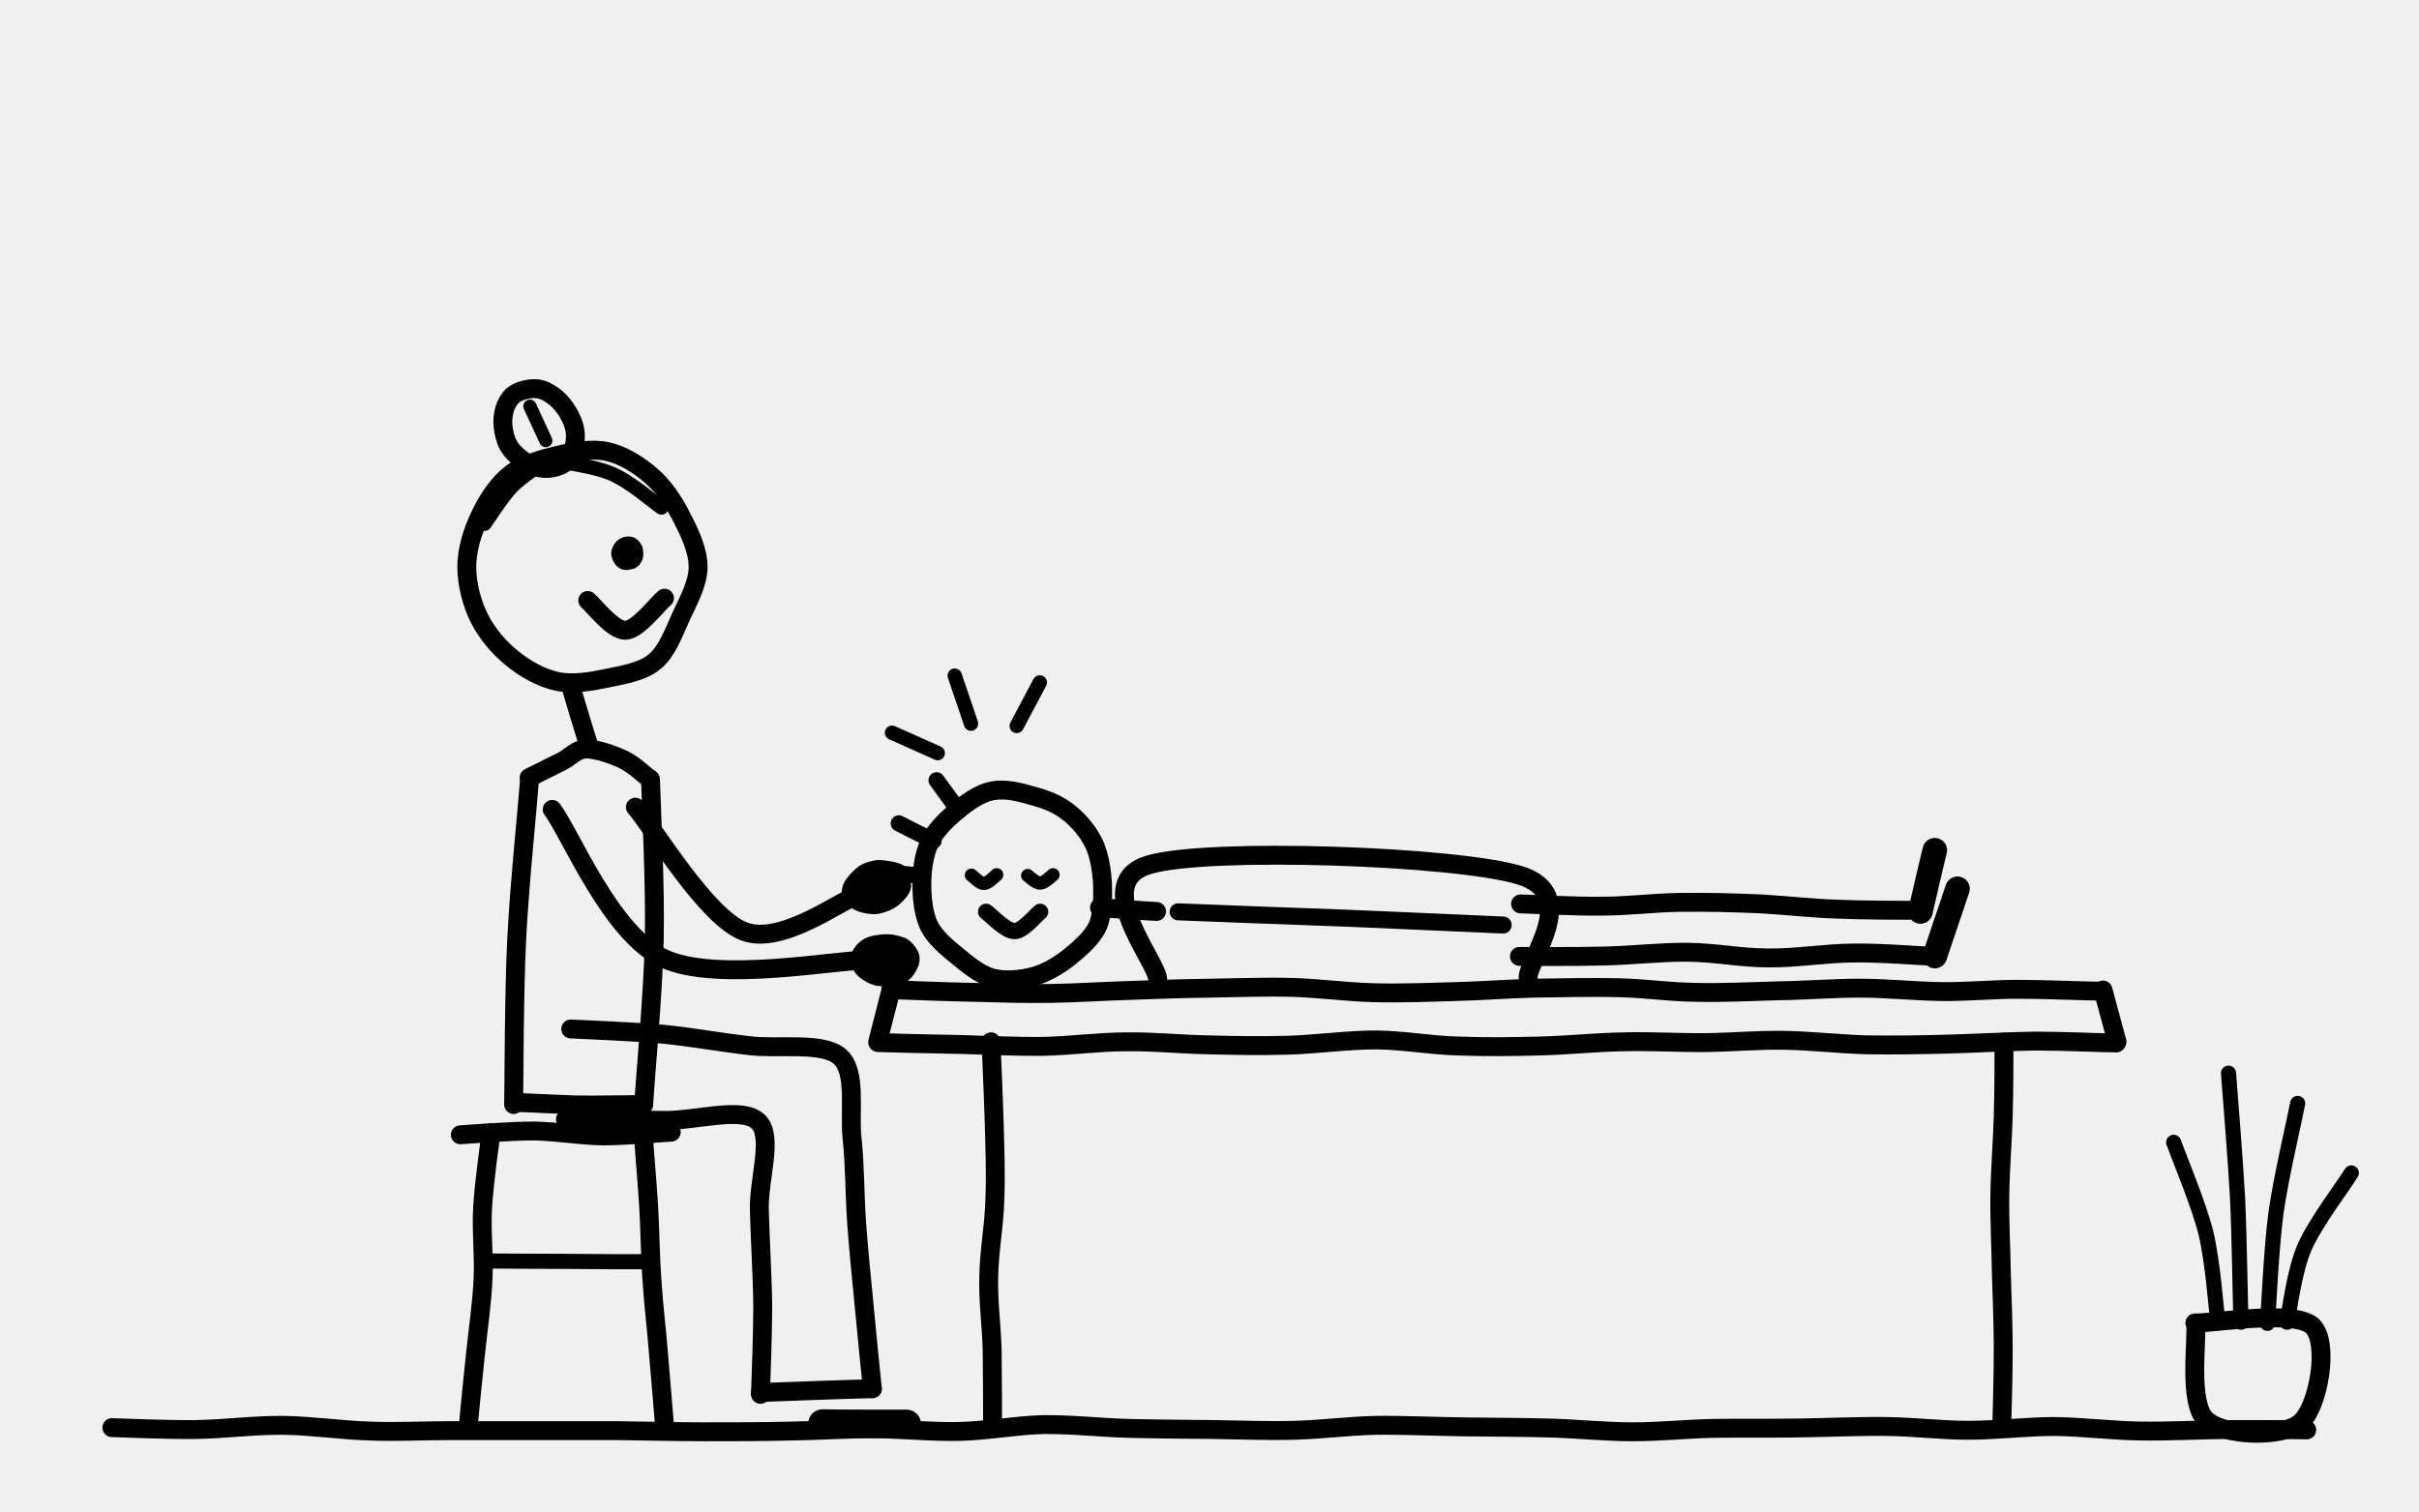
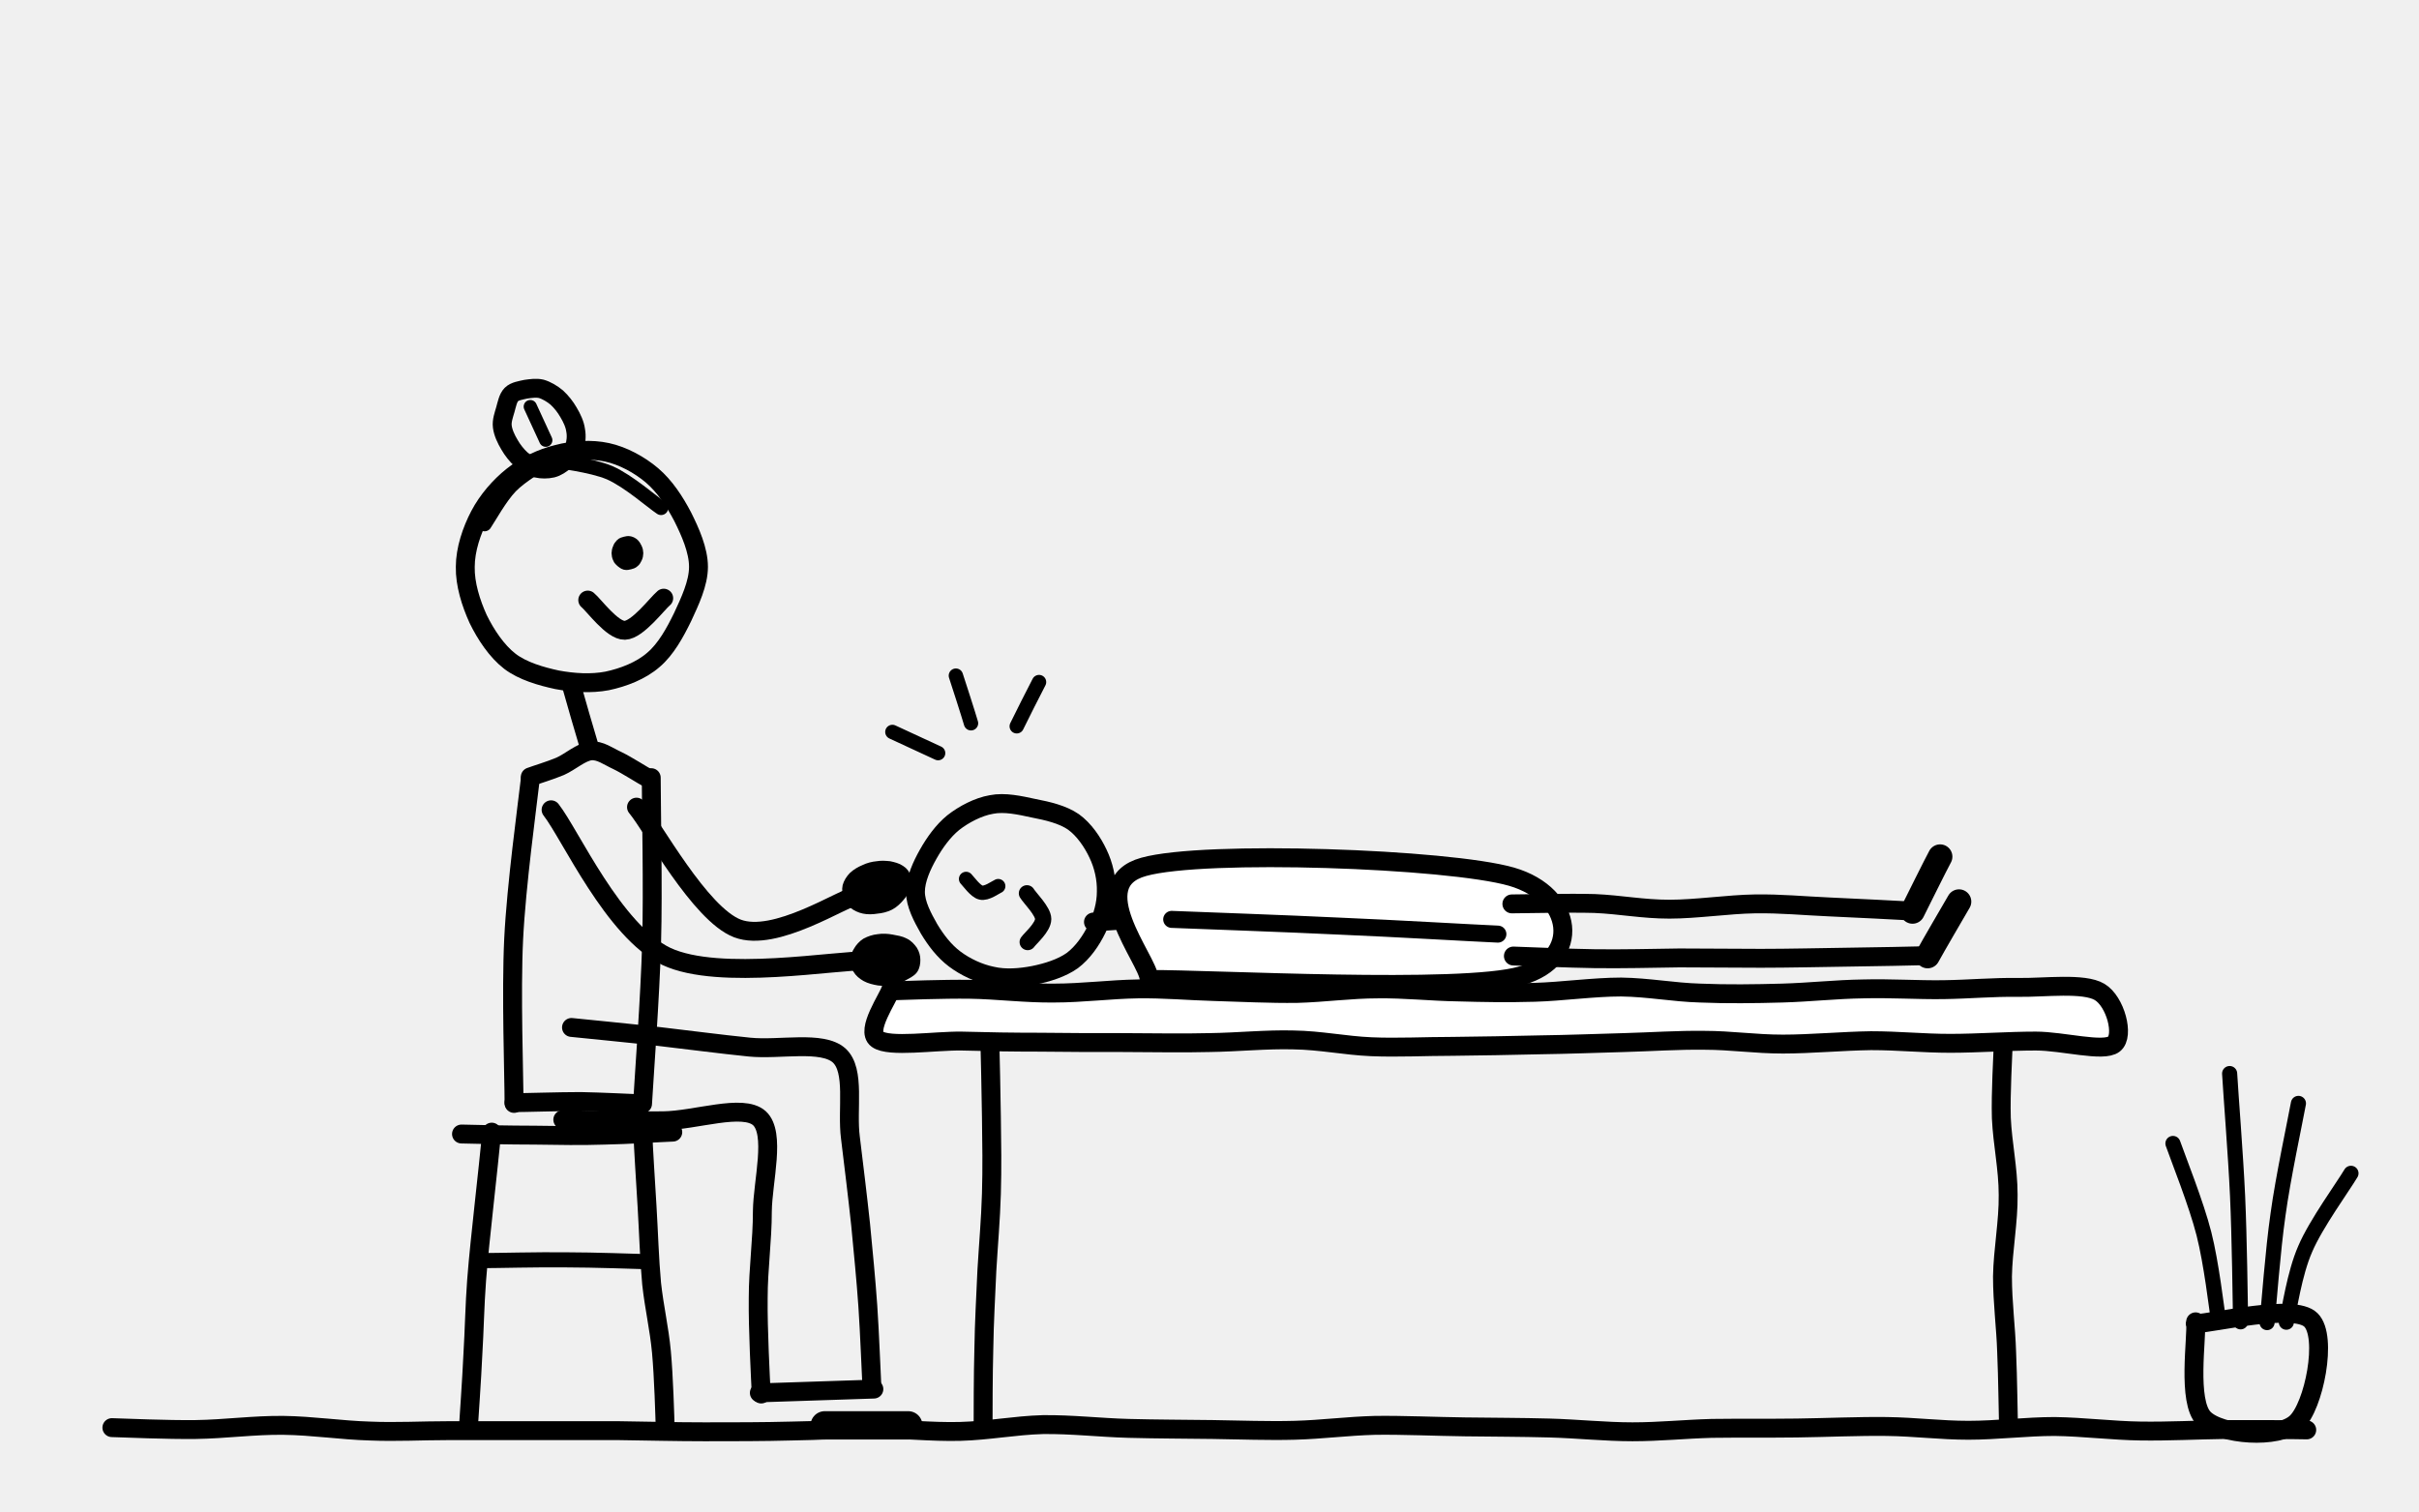
<svg xmlns="http://www.w3.org/2000/svg" viewBox="0 0 640 400" role="img">
  <g fill="none" stroke="currentColor" stroke-width="5" stroke-linecap="round" stroke-linejoin="round">
    <path d="M29.6 377.8C33.3 377.9 44.2 378.4 51.8 378.3C59.4 378.2 67.3 377.1 75 377.2C82.7 377.3 90.5 378.5 97.8 378.7C105 379 111.4 378.6 118.7 378.6C126.1 378.6 134.5 378.6 141.9 378.6C149.4 378.6 156.2 378.6 163.6 378.6C171 378.7 178.8 378.9 186.4 378.9C194.1 378.9 202 378.9 209.4 378.7C216.9 378.6 223.6 378.1 231 378.1C238.4 378.1 246.5 379 254 378.8C261.5 378.6 268.5 377.2 275.9 377C283.4 376.9 291.1 377.8 298.6 378C306.1 378.2 313.5 378.2 320.9 378.3C328.2 378.4 335.5 378.7 342.6 378.5C349.8 378.3 356.3 377.4 363.8 377.2C371.3 377.1 379.9 377.5 387.6 377.6C395.3 377.7 402.5 377.7 409.9 377.9C417.3 378.1 424.7 378.9 431.9 378.9C439.1 378.9 445.6 378.2 452.9 378C460.1 377.9 467.6 378 475.4 377.9C483.1 377.8 491.7 377.4 499.2 377.5C506.8 377.6 513.4 378.5 520.8 378.5C528.2 378.5 536.1 377.5 543.6 377.5C551.2 377.6 558.9 378.6 566.4 378.7C573.8 378.8 581.3 378.4 588.6 378.3C595.9 378.3 606.7 378.3 610.3 378.4" />
-     <path d="M235.7 261.9C239.3 262 250.3 262.5 257.3 262.6C264.3 262.8 270.9 263 277.9 262.9C284.8 262.8 292 262.3 299.1 262.1C306.2 261.8 313.2 261.6 320.4 261.5C327.5 261.4 334.7 261.1 341.9 261.3C349 261.5 356 262.5 363.3 262.7C370.5 262.9 378.1 262.6 385.2 262.4C392.4 262.2 398.7 261.7 405.9 261.5C413.2 261.4 421.7 261.2 428.8 261.4C435.8 261.6 441.4 262.5 448.3 262.6C455.3 262.8 463.2 262.4 470.5 262.2C477.8 262.1 484.8 261.5 492 261.5C499.2 261.5 506.5 262.3 513.5 262.4C520.5 262.5 526.8 261.8 533.9 261.8C541 261.8 552.4 262.3 556.1 262.3" />
-     <path d="M232.4 275.9C236 276 246.6 276.3 253.9 276.4C261.2 276.6 268.9 277 276.3 276.9C283.7 276.7 290.9 275.7 298.1 275.7C305.4 275.6 312.7 276.4 319.8 276.5C326.9 276.7 333.3 276.8 340.7 276.6C348 276.4 356.6 275.2 364.1 275.2C371.6 275.3 378.3 276.6 385.5 276.8C392.8 277.1 400.4 277 407.7 276.8C415.1 276.6 422.4 275.8 429.7 275.7C437 275.5 444.5 276 451.6 275.9C458.6 275.8 464.9 275.2 471.9 275.3C479 275.4 486.6 276.3 493.9 276.5C501.1 276.6 508.1 276.5 515.5 276.3C523 276.1 531.2 275.6 538.6 275.5C546 275.5 556.3 276 559.9 276" />
-     <path d="M232.2 275.8C232.8 273.5 235.1 264.4 235.7 262.1" />
-     <path d="M560.1 275.7C559.5 273.4 557 264.3 556.4 262" />
-     <path d="M262.2 275.7C262.3 279.1 262.8 289 263 296C263.2 303 263.5 310.7 263.2 317.7C263 324.6 261.7 331.1 261.6 337.7C261.4 344.3 262.3 350.5 262.5 357.1C262.6 363.8 262.6 374.3 262.6 377.7" />
-     <path d="M530.2 275.8C530.2 279.1 530.2 288.7 530 295.4C529.8 302.1 529.2 309.3 529.1 316.2C529 323.1 529.4 330 529.5 336.8C529.7 343.7 530 350.3 530 357.1C530 364 529.7 374.4 529.6 377.9" />
-     <path d="M291.7 234C291.8 237.6 291.8 241.9 290.4 245.1C288.9 248.3 285.7 251 282.9 253.3C280.1 255.5 276.8 257.5 273.4 258.4C270 259.3 265.9 259.7 262.5 258.8C259.2 257.9 256.1 255.3 253.3 253C250.5 250.7 247.4 248.2 245.8 245C244.3 241.8 243.9 237.7 243.9 234C243.9 230.3 244.4 226.3 245.9 223C247.4 219.8 250.3 217 253 214.7C255.8 212.4 259.2 209.9 262.5 209.3C265.9 208.6 269.8 209.6 273.2 210.6C276.6 211.5 280 212.8 282.7 215C285.4 217.1 288 220.2 289.5 223.4C290.9 226.5 291.5 230.4 291.7 234Z" />
-     <path d="M253.7 214.6C252.7 213.3 248.8 207.8 247.8 206.5" stroke-width="4.3" />
-     <path d="M247 222.5C245.5 221.8 239.3 218.7 237.8 217.9" stroke-width="4.3" />
-     <path d="M244 231.8C242.4 231.6 235.7 231 234.1 230.8" stroke-width="4.3" />
-     <path d="M257 231.6C257.6 232 259.2 233.8 260.3 233.8C261.4 233.8 263.2 231.9 263.7 231.5" stroke-width="3.5" />
-     <path d="M271.9 231.7C272.4 232 274.1 233.8 275.2 233.7C276.3 233.7 278.1 231.9 278.6 231.5" stroke-width="3.5" />
-     <path d="M260.9 241.3C262.2 242.2 266 246.4 268.4 246.4C270.7 246.4 274 242.2 275.2 241.3" stroke-width="4.3" />
-     <path d="M290.9 240.2C293.4 240.4 303.5 241.1 306 241.2" />
-     <path d="M306.3 259.1C305.9 254.1 288.2 233.4 304.1 228.8C320 224.2 385.3 226.5 402 231.6C418.7 236.6 403.9 254.3 404.3 258.9" />
-     <path d="M311.7 241.3C319.2 241.6 342.4 242.5 356.7 243C371 243.6 390.8 244.5 397.7 244.8" stroke-width="4.5" />
-     <path d="M402 253.1C405.7 253.1 416.4 253.2 423.9 253C431.3 252.9 439.4 251.9 446.7 252C454.1 252.1 460.6 253.5 467.9 253.5C475.2 253.6 483.3 252.2 490.6 252.2C498 252.1 508.5 253 512.1 253.1" />
-     <path d="M402.3 239.2C405.9 239.3 416.8 239.9 423.8 239.8C430.8 239.8 437.4 238.9 444.4 238.8C451.4 238.7 458.9 238.9 465.9 239.2C472.9 239.6 479.4 240.4 486.3 240.6C493.3 240.9 504.1 240.9 507.6 240.9" />
-     <path d="M511.9 253C512.9 250.1 516.9 238.2 517.9 235.2" stroke-width="6.5" />
-     <path d="M508.1 241.2C508.7 238.5 511.2 227.7 511.9 225" stroke-width="6.5" />
-     <path d="M121.8 300.3C125 300.1 134.9 299.3 141.2 299.3C147.5 299.4 153.3 300.5 159.4 300.6C165.5 300.6 174.6 299.8 177.6 299.6" />
-     <path d="M129.9 299.8C129.5 303 128.1 312.8 127.7 319.3C127.3 325.7 128.1 332 127.8 338.5C127.5 345 126.5 351.6 125.8 358.3C125.1 364.9 124.1 374.9 123.8 378.3" />
-     <path d="M170.2 300.4C170.4 303.5 171.2 312.6 171.6 319C172 325.5 172 332.4 172.5 338.9C172.9 345.4 173.7 351.5 174.2 358C174.8 364.6 175.6 374.9 175.9 378.3" />
-     <path d="M128.2 333.7C131.7 333.7 142.1 333.8 149.4 333.8C156.7 333.9 168.2 333.9 171.9 333.9" stroke-width="4" />
-     <path d="M184.7 150C184.7 154.4 182.1 159 180.2 163.1C178.3 167.3 176.5 172.4 173.2 175.1C170 177.8 164.8 178.6 160.5 179.5C156.2 180.4 151.5 181.2 147.3 180.3C143.2 179.4 138.9 177 135.5 174.2C132 171.4 128.8 167.6 126.8 163.6C124.8 159.6 123.5 154.5 123.5 150C123.5 145.5 125 140.6 127 136.5C128.9 132.4 131.7 128.1 135.2 125.4C138.6 122.8 143.3 121.5 147.5 120.5C151.8 119.5 156.6 118.6 160.7 119.5C164.8 120.4 169.1 123.1 172.4 126C175.7 128.9 178.3 132.8 180.3 136.8C182.4 140.8 184.7 145.6 184.7 150Z" />
-     <path d="M150.3 109.2C151.1 110.6 151.9 112.3 152.1 113.9C152.4 115.4 152.2 117.1 151.8 118.5C151.4 119.9 150.7 121.3 149.7 122.2C148.8 123.1 147.4 123.6 146.1 123.8C144.8 124.1 143.3 124 142 123.6C140.6 123.3 139.1 122.5 137.9 121.5C136.7 120.6 135.3 119.3 134.5 117.8C133.7 116.4 133.3 114.5 133.1 112.9C132.9 111.4 133.1 109.7 133.5 108.3C133.9 106.9 134.7 105.6 135.6 104.7C136.6 103.9 137.9 103.3 139.2 103.1C140.4 102.8 141.9 102.7 143.2 103.1C144.6 103.5 146 104.4 147.2 105.4C148.4 106.5 149.5 107.8 150.3 109.2Z" />
-     <path d="M140.2 107.5C140.9 109 143.7 115.1 144.4 116.6" stroke-width="3.5" />
-     <path d="M145 121.6C147.8 122.2 156.7 123.2 161.7 125.3C166.7 127.4 172.8 132.8 175 134.3" stroke-width="3.8" />
-     <path d="M145 121.5C143.4 122.7 138.3 125.9 135.5 128.7C132.7 131.6 129.4 137 128.2 138.6" stroke-width="3.8" />
-     <path d="M168.7 146.4C168.7 146.8 168.7 147.3 168.5 147.7C168.3 148.1 168 148.6 167.7 148.8C167.4 149.1 167 149.1 166.6 149.2C166.2 149.3 165.8 149.4 165.4 149.3C165 149.3 164.6 149.1 164.3 148.8C164 148.5 163.7 148.1 163.5 147.7C163.4 147.3 163.2 146.8 163.2 146.4C163.2 146 163.4 145.5 163.6 145.1C163.8 144.7 164.1 144.4 164.4 144.1C164.7 143.9 165 143.7 165.4 143.6C165.8 143.5 166.2 143.4 166.6 143.5C167 143.5 167.4 143.7 167.7 144C168 144.3 168.3 144.7 168.5 145.1C168.6 145.5 168.7 146 168.7 146.4Z" fill="currentColor" stroke-width="3" />
-     <path d="M155.5 158.9C157.1 160.2 162.1 166.9 165.5 166.8C168.8 166.7 174 159.7 175.8 158.3" />
-     <path d="M150.8 180.8C151.6 183.7 155.1 195.3 156 198.1" />
-     <path d="M140 205.8C141.4 205.1 146 202.8 148.6 201.5C151.1 200.3 152.3 198.3 155.1 198.2C157.8 198.2 162.2 199.7 164.9 201C167.7 202.3 170.5 205.1 171.6 205.9" />
-     <path d="M140.1 206.3C139.6 213.3 137.4 234.3 136.7 248.6C136 263 136 285 135.9 292.3" />
-     <path d="M172.1 206.2C172.3 213.3 173.4 234.3 173.1 248.7C172.8 263.1 170.7 285.1 170.3 292.4" />
-     <path d="M135.9 291.7C138.6 291.8 146.4 292.2 152.1 292.4C157.7 292.5 166.8 292.3 169.8 292.3" />
-     <path d="M168.1 213.6C172.9 219.1 186.9 242.8 196.9 246.5C206.8 250.3 222.8 238 228 236.3" />
-     <path d="M239.2 232.5C239.4 233.3 239.7 234.1 239.5 234.9C239.3 235.7 238.6 236.6 237.9 237.3C237.2 238.1 236.3 238.8 235.3 239.3C234.3 239.8 233 240.2 231.9 240.4C230.8 240.5 229.7 240.3 228.7 240.1C227.7 239.9 226.8 239.5 226.1 239C225.4 238.5 224.6 237.9 224.4 237.1C224.1 236.4 224.2 235.4 224.5 234.6C224.8 233.8 225.5 233 226.2 232.2C226.9 231.5 227.7 230.6 228.7 230.1C229.7 229.6 231 229.3 232.1 229.1C233.2 229 234.3 229.3 235.3 229.4C236.3 229.6 237.6 229.8 238.2 230.3C238.9 230.8 239 231.7 239.2 232.5Z" fill="currentColor" stroke-width="3" />
-     <path d="M146.1 214.2C151 220.7 161.5 247 175.5 253.6C189.5 260.2 221.1 254 230.2 254" />
-     <path d="M241.8 254C241.8 254.8 241.4 255.5 241 256.3C240.5 257 240.1 257.8 239.2 258.4C238.4 258.9 237.1 259.2 236 259.4C234.8 259.5 233.5 259.6 232.4 259.4C231.3 259.3 230.2 258.7 229.4 258.2C228.5 257.7 227.7 257 227.3 256.3C226.8 255.6 226.5 254.8 226.5 254C226.5 253.2 226.8 252.4 227.3 251.7C227.7 251 228.5 250.3 229.3 249.8C230.2 249.3 231.4 249 232.5 248.9C233.6 248.7 234.8 248.7 235.9 248.8C237 249 238.2 249.3 239.1 249.7C240 250.2 240.6 251 241.1 251.7C241.6 252.4 241.9 253.2 241.8 254Z" fill="currentColor" stroke-width="3" />
-     <path d="M149.6 296.2C154 296.3 167.6 296.4 176.1 296.5C184.6 296.5 196.4 292.8 200.6 296.8C204.7 300.7 200.7 312 200.9 320.1C201.1 328.2 201.7 337.3 201.8 345.5C201.8 353.6 201.3 365.1 201.2 369" />
-     <path d="M151 272.3C155.1 272.5 167.7 273 175.6 273.7C183.4 274.5 190.3 275.8 198.1 276.7C205.9 277.7 217.6 275.6 222.2 279.6C226.7 283.6 224.7 293.6 225.4 300.9C226.2 308.1 226.1 315.6 226.6 323C227.1 330.4 227.9 337.8 228.6 345.2C229.3 352.6 230.4 363.8 230.8 367.5" />
-     <path d="M201.2 368.5C206.1 368.3 225.9 367.6 230.8 367.5" />
-     <path d="M217.6 376.7C221.3 376.8 236.2 376.8 239.9 376.8" stroke-width="7.5" />
-     <path d="M248.1 199.3C246.1 198.4 238 194.8 236 193.9" stroke-width="3.8" />
-     <path d="M256.9 191.5C256.2 189.4 253.3 180.9 252.6 178.8" stroke-width="3.8" />
-     <path d="M269 192.1C270 190.2 274.1 182.5 275.1 180.6" stroke-width="3.8" />
-     <path d="M580.7 350.1C585.9 350.2 607.1 346.5 611.8 350.9C616.4 355.3 613.4 372.3 608.7 376.4C604 380.6 588.2 380.1 583.6 375.7C578.9 371.3 581.4 354.5 580.9 350.2" />
-     <path d="M586.8 350.1C586.3 346.1 585.5 334.2 583.6 326.2C581.6 318.3 576.5 306.3 575.1 302.3" stroke-width="4" />
-     <path d="M592.9 349.9C592.7 344.4 592.5 328.1 592 317.1C591.4 306.1 590 289.5 589.6 284" stroke-width="4" />
-     <path d="M599.9 350.2C600.3 345.3 600.9 330.4 602.2 320.7C603.6 311 607 296.8 607.9 292" stroke-width="4" />
-     <path d="M605.1 349.9C605.8 346.6 606.9 336.7 609.7 330.1C612.6 323.5 620.1 313.7 622.1 310.4" stroke-width="4" />
+     <path d="M261.9 276C262 279.3 262.2 289 262.3 295.6C262.4 302.3 262.5 309.1 262.3 315.9C262.1 322.7 261.5 329.4 261.1 336.2C260.8 343 260.4 349.9 260.3 356.8C260.1 363.7 260.1 374.2 260.1 377.7" />
+     <path d="M530 276.2C529.9 279.5 529.3 289.3 529.5 295.9C529.8 302.6 531.3 309.2 531.3 316.2C531.4 323.2 529.9 330.9 529.8 337.8C529.8 344.8 530.7 351.2 530.9 357.8C531.2 364.5 531.3 374.5 531.4 377.8" />
+     <path d="M236.1 262.2C239.5 262.1 249.5 261.7 256.6 261.8C263.7 261.9 271.5 262.9 278.9 262.8C286.3 262.8 293.9 261.8 301 261.7C308 261.6 314.3 262.2 321.4 262.4C328.4 262.6 336 263 343.2 262.9C350.4 262.7 357.4 261.7 364.5 261.7C371.6 261.6 378.8 262.4 385.7 262.5C392.6 262.7 398.8 262.8 406 262.6C413.2 262.4 421.6 261.2 428.9 261.2C436.2 261.3 442.7 262.6 449.8 262.8C456.9 263.1 464.3 263 471.5 262.8C478.7 262.6 485.8 261.8 492.9 261.7C500.1 261.5 507.4 262 514.2 261.9C521.1 261.8 527.2 261.2 534.1 261.3C540.9 261.4 551.3 260 555.5 262.5C559.7 265 562.1 274.1 559.3 276.3C556.5 278.5 545.8 275.5 538.6 275.5C531.4 275.5 523.2 276.1 516 276.1C508.7 276.1 502.4 275.4 495 275.4C487.6 275.5 479 276.3 471.7 276.3C464.3 276.3 458 275.3 451 275.3C444 275.2 437 275.7 429.7 275.9C422.4 276.1 414.8 276.4 407.3 276.5C399.7 276.7 391.8 276.8 384.4 276.9C377 276.9 369.8 277.3 362.8 277C355.8 276.7 349.4 275.3 342.2 275.2C335.1 275 327.5 275.8 320 275.9C312.5 276.1 304.6 275.9 297.1 275.9C289.7 275.9 282.2 275.9 275.1 275.8C268 275.8 261.6 275.7 254.4 275.5C247.3 275.4 235.2 277.3 232.1 275C228.9 272.7 235.1 264 235.7 261.8" fill="#fff" />
+     <path d="M292.7 236C292.7 239.3 291.7 242.8 290.2 245.8C288.7 248.9 286.5 252.1 283.7 254.2C280.9 256.2 277 257.4 273.5 258.1C269.9 258.8 265.9 259.1 262.5 258.3C259 257.6 255.4 255.9 252.6 253.8C249.8 251.7 247.6 248.8 245.8 245.8C244.1 242.8 242.2 239.3 242.2 236C242.2 232.7 243.9 229 245.6 226C247.3 223 249.5 219.9 252.2 217.7C255 215.5 258.8 213.5 262.3 212.9C265.8 212.2 269.8 213.1 273.5 213.9C277.1 214.6 281.1 215.5 284 217.5C286.8 219.5 289.1 222.9 290.5 225.9C292 229 292.8 232.6 292.7 236Z" />
+     <path d="M255.6 232.6C256.2 233.2 258.1 235.9 259.5 236.2C261 236.6 263.4 234.8 264.1 234.5" stroke-width="3.8" />
+     <path d="M271.7 236.4C272.4 237.6 276 241.1 276 243.2C276 245.4 272.6 248.3 271.9 249.3" stroke-width="4.3" />
+     <path d="M289.3 244C291.7 243.8 301.4 243.2 303.9 243" />
+     <path d="M304 258.9C303.7 254 286.6 233.8 302.6 229.4C318.6 224.9 383.2 227.2 399.9 232C416.5 236.8 418.5 253.7 402.5 258.2C386.6 262.8 320.5 259.1 304.1 259.2" fill="#fff" />
+     <path d="M310 243.3C317.5 243.6 340.3 244.4 354.7 245.1C369.1 245.7 389.4 246.9 396.3 247.2" stroke-width="4.5" />
+     <path d="M400.4 253C404 253.1 414.6 253.6 421.9 253.7C429.2 253.8 437 253.6 444.3 253.5C451.7 253.5 458.5 253.6 465.9 253.6C473.3 253.6 481.4 253.4 488.8 253.3C496.1 253.2 506.5 253 510 252.9" />
+     <path d="M400 239.2C403.6 239.2 414.9 238.9 421.9 239.1C428.8 239.4 434.6 240.6 441.7 240.6C448.8 240.6 457.3 239.3 464.3 239.2C471.3 239.1 477 239.7 483.9 240C490.9 240.3 502.3 240.9 506 241.1" />
+     <path d="M510 253C511.3 250.6 516.9 241 518.3 238.6" stroke-width="6.5" />
+     <path d="M506 241.2C507.2 238.8 512 229.1 513.3 226.7" stroke-width="6.5" />
+     <path d="M122.1 300.1C125.4 300.2 135.2 300.4 141.5 300.4C147.8 300.5 153.9 300.6 159.9 300.4C166 300.3 175 299.7 178 299.6" />
+     <path d="M130.1 299.6C129.8 302.9 128.7 313 128 319.5C127.3 326.1 126.6 332.3 126.1 338.8C125.6 345.3 125.5 352.1 125.1 358.6C124.8 365.2 124.1 375 123.9 378.2" />
+     <path d="M170.1 300.2C170.2 303.4 170.8 312.8 171.2 319.4C171.6 326 171.8 333.3 172.4 339.7C173.1 346.1 174.4 351.4 175 357.8C175.6 364.3 175.9 374.8 176 378.2" />
+     <path d="M127.6 333.6C131.3 333.6 142.4 333.3 149.8 333.4C157.1 333.4 168 333.8 171.7 333.9" stroke-width="4" />
+     <path d="M184.8 150C184.8 154.4 182.5 159.2 180.6 163.3C178.6 167.4 176.2 171.8 172.9 174.6C169.6 177.5 164.9 179.3 160.6 180.2C156.4 181 151.7 180.7 147.4 179.9C143.2 179 138.3 177.6 134.9 175C131.4 172.3 128.5 167.9 126.5 163.8C124.6 159.6 123 154.6 123.1 150C123.1 145.4 124.8 140.4 126.9 136.4C129 132.4 132.2 128.7 135.6 126C139 123.3 143.3 121.2 147.5 120.2C151.6 119.1 156.5 118.8 160.6 119.7C164.8 120.6 169.2 123 172.5 125.8C175.9 128.7 178.5 132.7 180.6 136.7C182.6 140.7 184.8 145.6 184.8 150Z" />
+     <path d="M150.4 109.1C151.3 110.6 152.1 112.3 152.3 113.9C152.6 115.4 152.4 117.3 151.9 118.6C151.5 120 150.4 121.1 149.5 121.9C148.5 122.8 147.3 123.6 146.1 123.9C144.8 124.2 143.3 124.2 142 123.9C140.6 123.5 139.1 122.6 137.9 121.6C136.7 120.5 135.6 119.1 134.8 117.7C133.9 116.2 133.1 114.5 132.9 112.9C132.7 111.4 133.3 109.8 133.7 108.4C134.1 107 134.4 105.3 135.3 104.4C136.2 103.5 137.8 103.3 139.1 103C140.5 102.8 141.9 102.6 143.2 102.9C144.6 103.3 146.1 104.2 147.3 105.2C148.5 106.3 149.6 107.7 150.4 109.1Z" />
+     <path d="M140.3 107.6C141 109.1 143.7 115 144.4 116.5" stroke-width="3.5" />
+     <path d="M144.9 121.5C147.6 122.1 156.3 123 161.3 125.1C166.3 127.3 172.6 132.9 174.9 134.4" stroke-width="3.8" />
+     <path d="M145 121.5C143.4 122.7 137.9 125.8 135.1 128.7C132.3 131.6 129.3 137.1 128.2 138.7" stroke-width="3.8" />
+     <path d="M168.7 146.4C168.7 146.8 168.6 147.3 168.4 147.7C168.2 148.1 168 148.5 167.7 148.7C167.4 149 167 149.1 166.6 149.2C166.2 149.3 165.8 149.4 165.4 149.3C165 149.2 164.7 148.9 164.4 148.7C164.1 148.4 163.7 148.1 163.6 147.7C163.4 147.3 163.3 146.8 163.3 146.4C163.3 146 163.4 145.5 163.6 145.1C163.7 144.7 164 144.3 164.3 144C164.6 143.7 165 143.6 165.4 143.5C165.8 143.4 166.2 143.3 166.6 143.4C167 143.5 167.4 143.7 167.7 144C168 144.3 168.2 144.7 168.4 145.1C168.6 145.5 168.7 146 168.7 146.4Z" fill="currentColor" stroke-width="3" />
+     <path d="M155.5 158.8C157.1 160.1 162 166.9 165.3 166.8C168.7 166.7 173.9 159.7 175.6 158.3" />
+     <path d="M151 180.7C151.8 183.6 155.2 195.4 156.1 198.3" />
+     <path d="M140.3 205.6C141.6 205.1 145.6 203.9 148.2 202.8C150.9 201.6 153.7 199 156.3 198.7C158.8 198.5 160.8 200.1 163.4 201.3C165.9 202.5 170.2 205.3 171.6 206" />
+     <path d="M140.3 206.2C139.5 213.2 136.6 234.2 135.9 248.5C135.2 262.8 136 284.8 136 292" />
+     <path d="M172.3 205.8C172.3 213.1 172.8 235.2 172.4 249.5C172 263.9 170.4 285 170 292.1" />
+     <path d="M136 291.8C138.9 291.8 147.9 291.5 153.6 291.5C159.2 291.6 166.9 292 169.6 292.1" />
+     <path d="M168.4 213.6C172.8 218.9 185.2 241.9 195.1 245.7C205.1 249.5 222.6 237.8 228.1 236.3" />
+     <path d="M239.6 232.4C239.8 233.1 239.6 234.1 239.3 234.9C239 235.7 238.5 236.5 237.8 237.3C237.2 238 236.3 238.9 235.3 239.4C234.3 239.9 233.1 240.2 231.9 240.3C230.8 240.5 229.5 240.5 228.6 240.3C227.6 240.1 226.6 239.6 226 239.1C225.3 238.5 224.9 237.8 224.6 237C224.4 236.3 224.2 235.4 224.4 234.6C224.6 233.8 225.2 232.8 225.9 232.1C226.6 231.4 227.8 230.7 228.8 230.3C229.8 229.8 231 229.5 232.1 229.4C233.2 229.2 234.3 229.3 235.3 229.4C236.3 229.6 237.4 229.9 238.1 230.4C238.8 230.8 239.4 231.6 239.6 232.4Z" fill="currentColor" stroke-width="3" />
+     <path d="M145.8 214.3C150.9 220.8 162.3 246.4 176.3 253.1C190.4 259.7 221.3 254 230.3 254.2" />
+     <path d="M242 254C242 254.8 241.9 255.7 241.4 256.4C240.9 257.1 239.8 257.6 238.9 258.1C238 258.6 237 259.1 236 259.3C234.9 259.5 233.6 259.4 232.5 259.3C231.3 259.1 230.1 258.8 229.2 258.3C228.3 257.8 227.5 257.1 227.1 256.4C226.6 255.7 226.5 254.8 226.6 254C226.6 253.2 226.8 252.4 227.3 251.7C227.7 251 228.4 250.2 229.2 249.7C230.1 249.2 231.3 248.8 232.4 248.7C233.6 248.5 234.8 248.6 235.9 248.8C237 249 238.3 249.2 239.2 249.7C240.1 250.1 240.8 250.9 241.3 251.6C241.8 252.4 242 253.2 242 254Z" fill="currentColor" stroke-width="3" />
+     <path d="M148.9 296.3C153.3 296.4 166.8 296.7 175.4 296.6C184.1 296.5 196.5 292 200.9 295.9C205.3 299.9 201.8 312.6 201.7 320.5C201.7 328.5 200.6 335.6 200.6 343.6C200.5 351.7 201.2 364.7 201.4 368.9" />
+     <path d="M151.2 271.9C155 272.3 166.5 273.4 174.4 274.3C182.2 275.2 190.4 276.3 198.3 277.1C206.3 277.9 217.5 275.3 222 279.3C226.4 283.3 224 293.6 225 301.1C225.9 308.5 226.9 316.6 227.7 324.1C228.4 331.5 229.1 338.4 229.6 345.6C230.1 352.9 230.5 363.8 230.7 367.4" />
+     <path d="M200.9 368.6C205.9 368.4 226.2 367.8 231.2 367.6" />
+     <path d="M218.2 377.2C221.9 377.2 236.6 377.2 240.3 377.2" stroke-width="7.5" />
+     <path d="M248.2 199.3C246.2 198.4 238.1 194.6 236.1 193.7" stroke-width="3.8" />
+     <path d="M256.9 191.4C256.3 189.3 253.6 180.9 252.9 178.8" stroke-width="3.8" />
+     <path d="M269 192.2C269.9 190.3 273.9 182.4 274.9 180.5" stroke-width="3.8" />
+     <path d="M580.8 350.3C585.9 350.1 607 344.9 611.4 349.3C615.9 353.7 612.2 372.2 607.5 376.5C602.8 380.9 587.5 379.8 583.1 375.4C578.6 370.9 581.3 354 580.9 349.8" />
+     <path d="M587 349.8C586.4 345.9 585.1 334.4 583.1 326.5C581.1 318.6 576.3 306.6 574.9 302.6" stroke-width="4" />
+     <path d="M592.8 349.8C592.7 344.3 592.5 327.5 592 316.5C591.5 305.6 590.2 289.5 589.9 284.1" stroke-width="4" />
+     <path d="M599.8 350C600.3 345.3 601.3 331.1 602.7 321.4C604 311.8 607.2 296.9 608.1 292" stroke-width="4" />
+     <path d="M604.9 349.9C605.7 346.7 607 337.1 609.9 330.5C612.7 323.9 620 313.9 622 310.5" stroke-width="4" />
  </g>
</svg>
